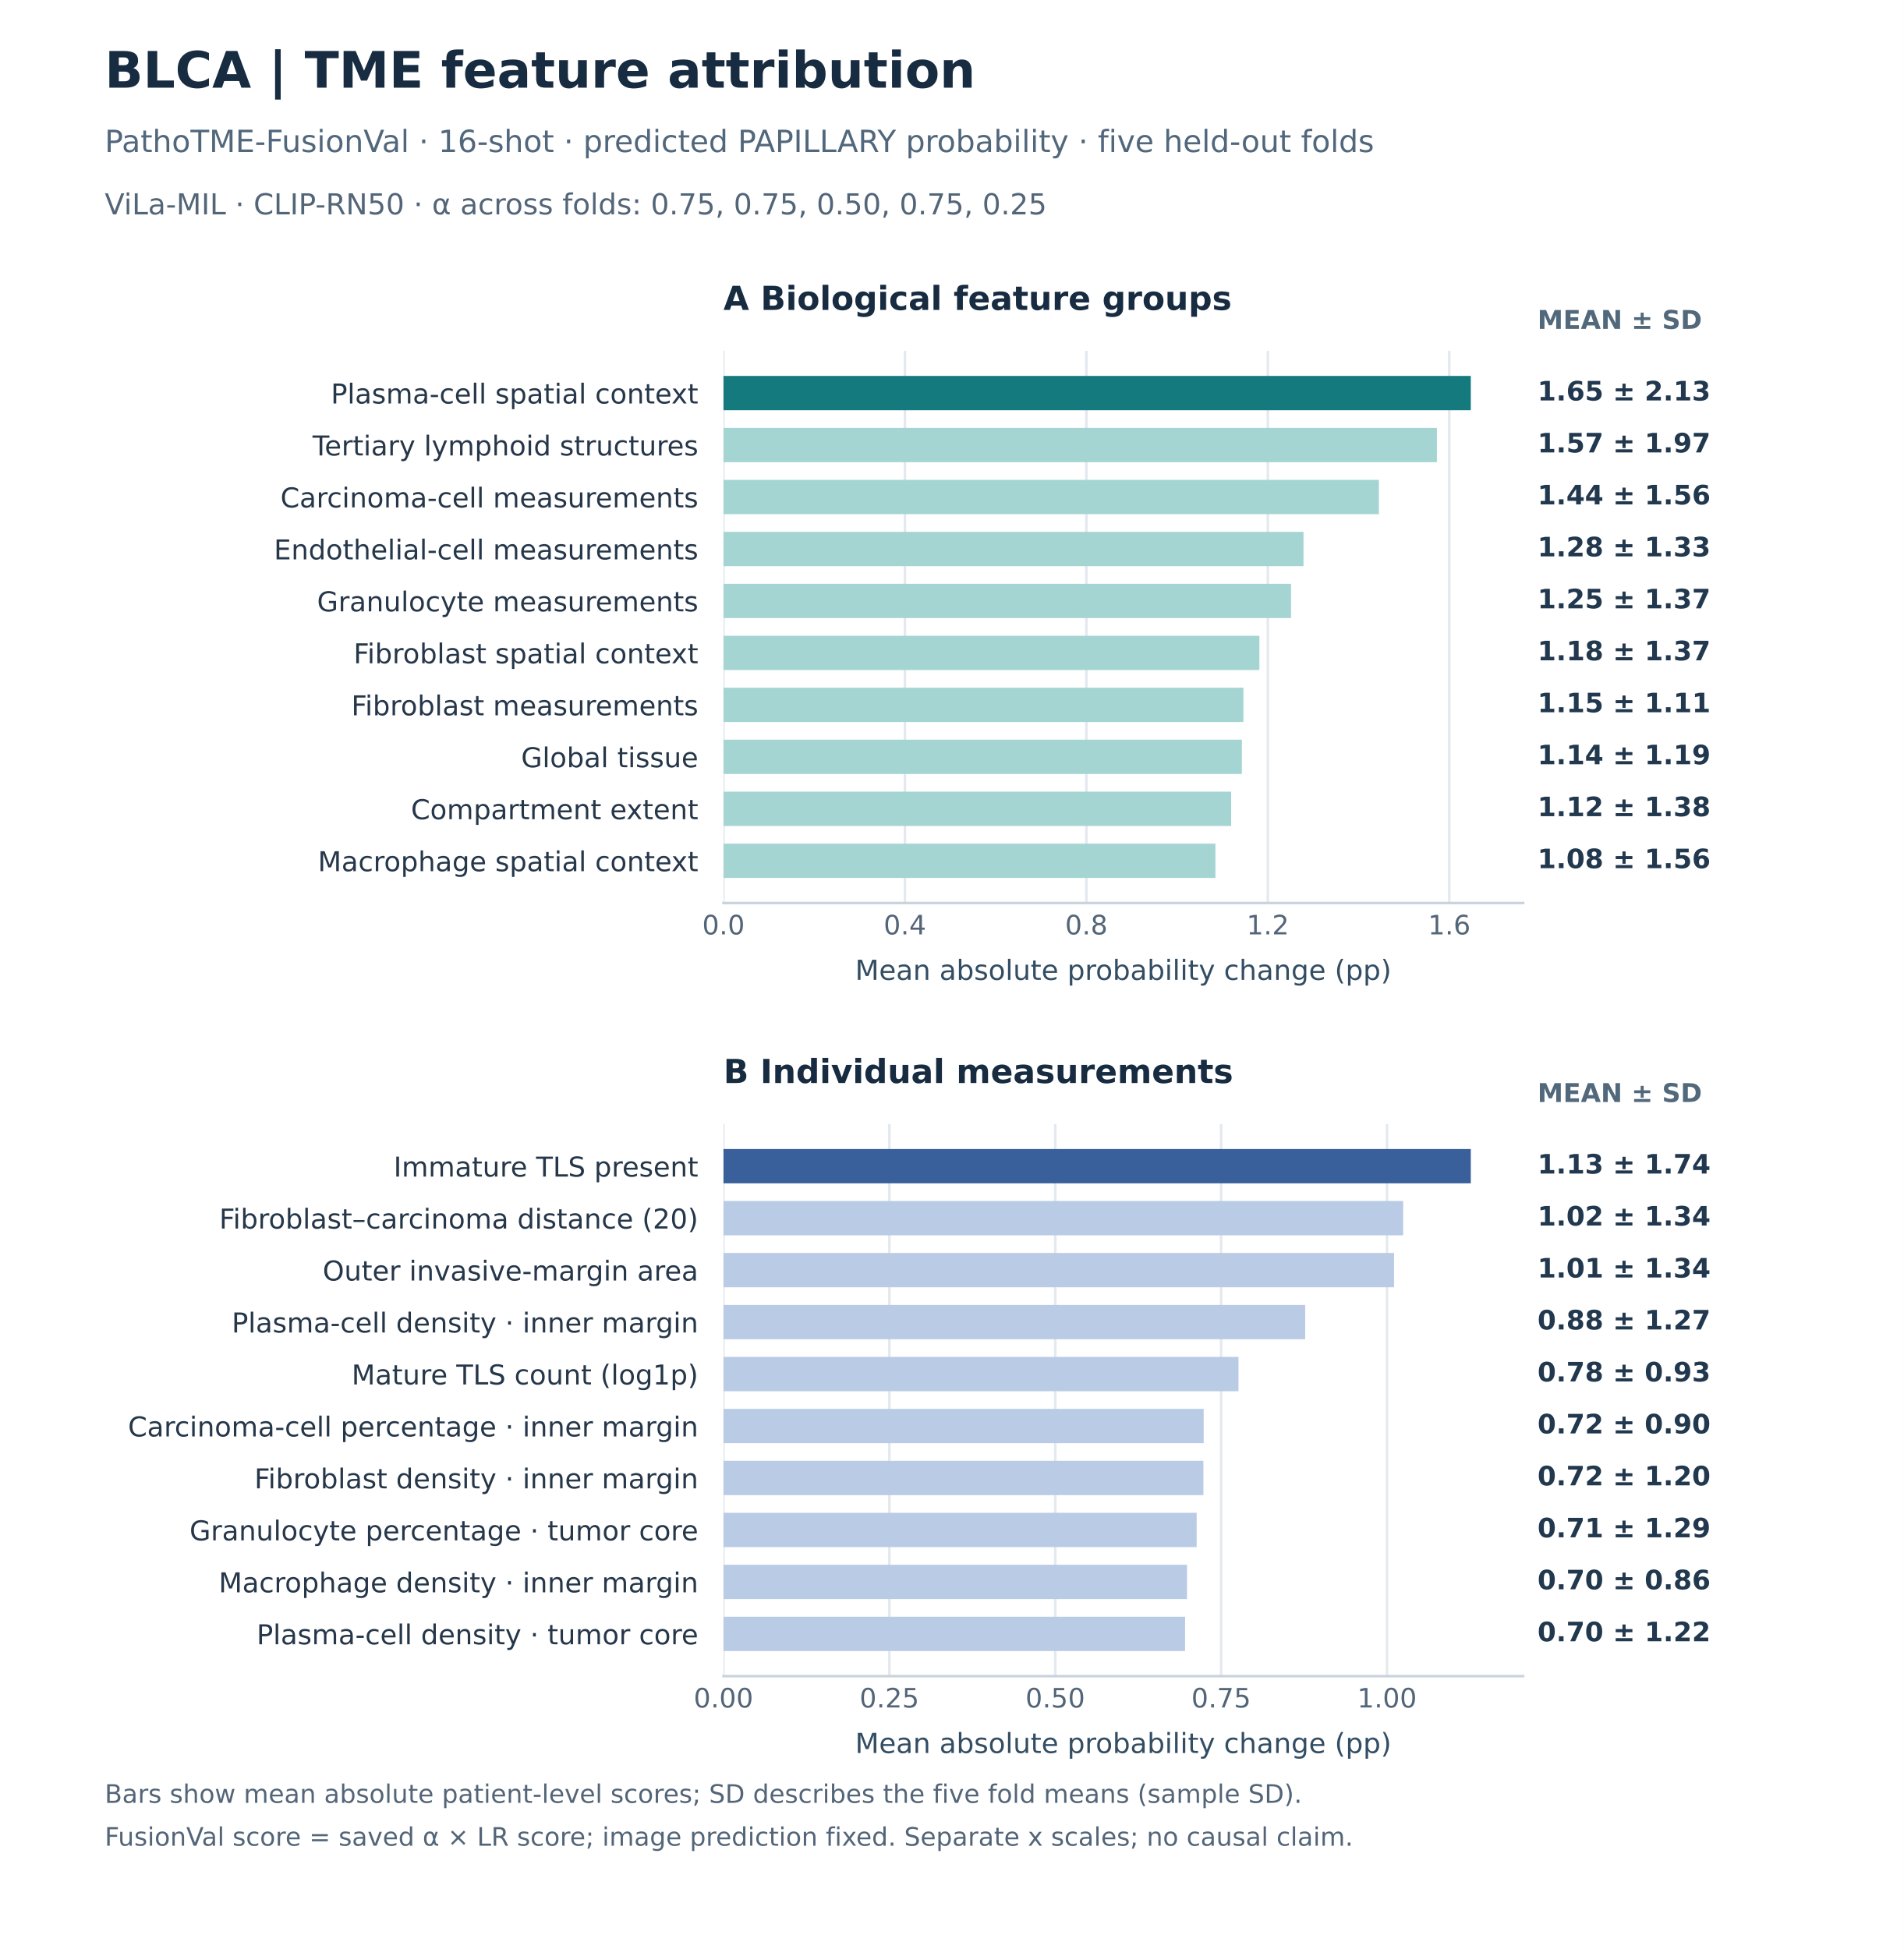
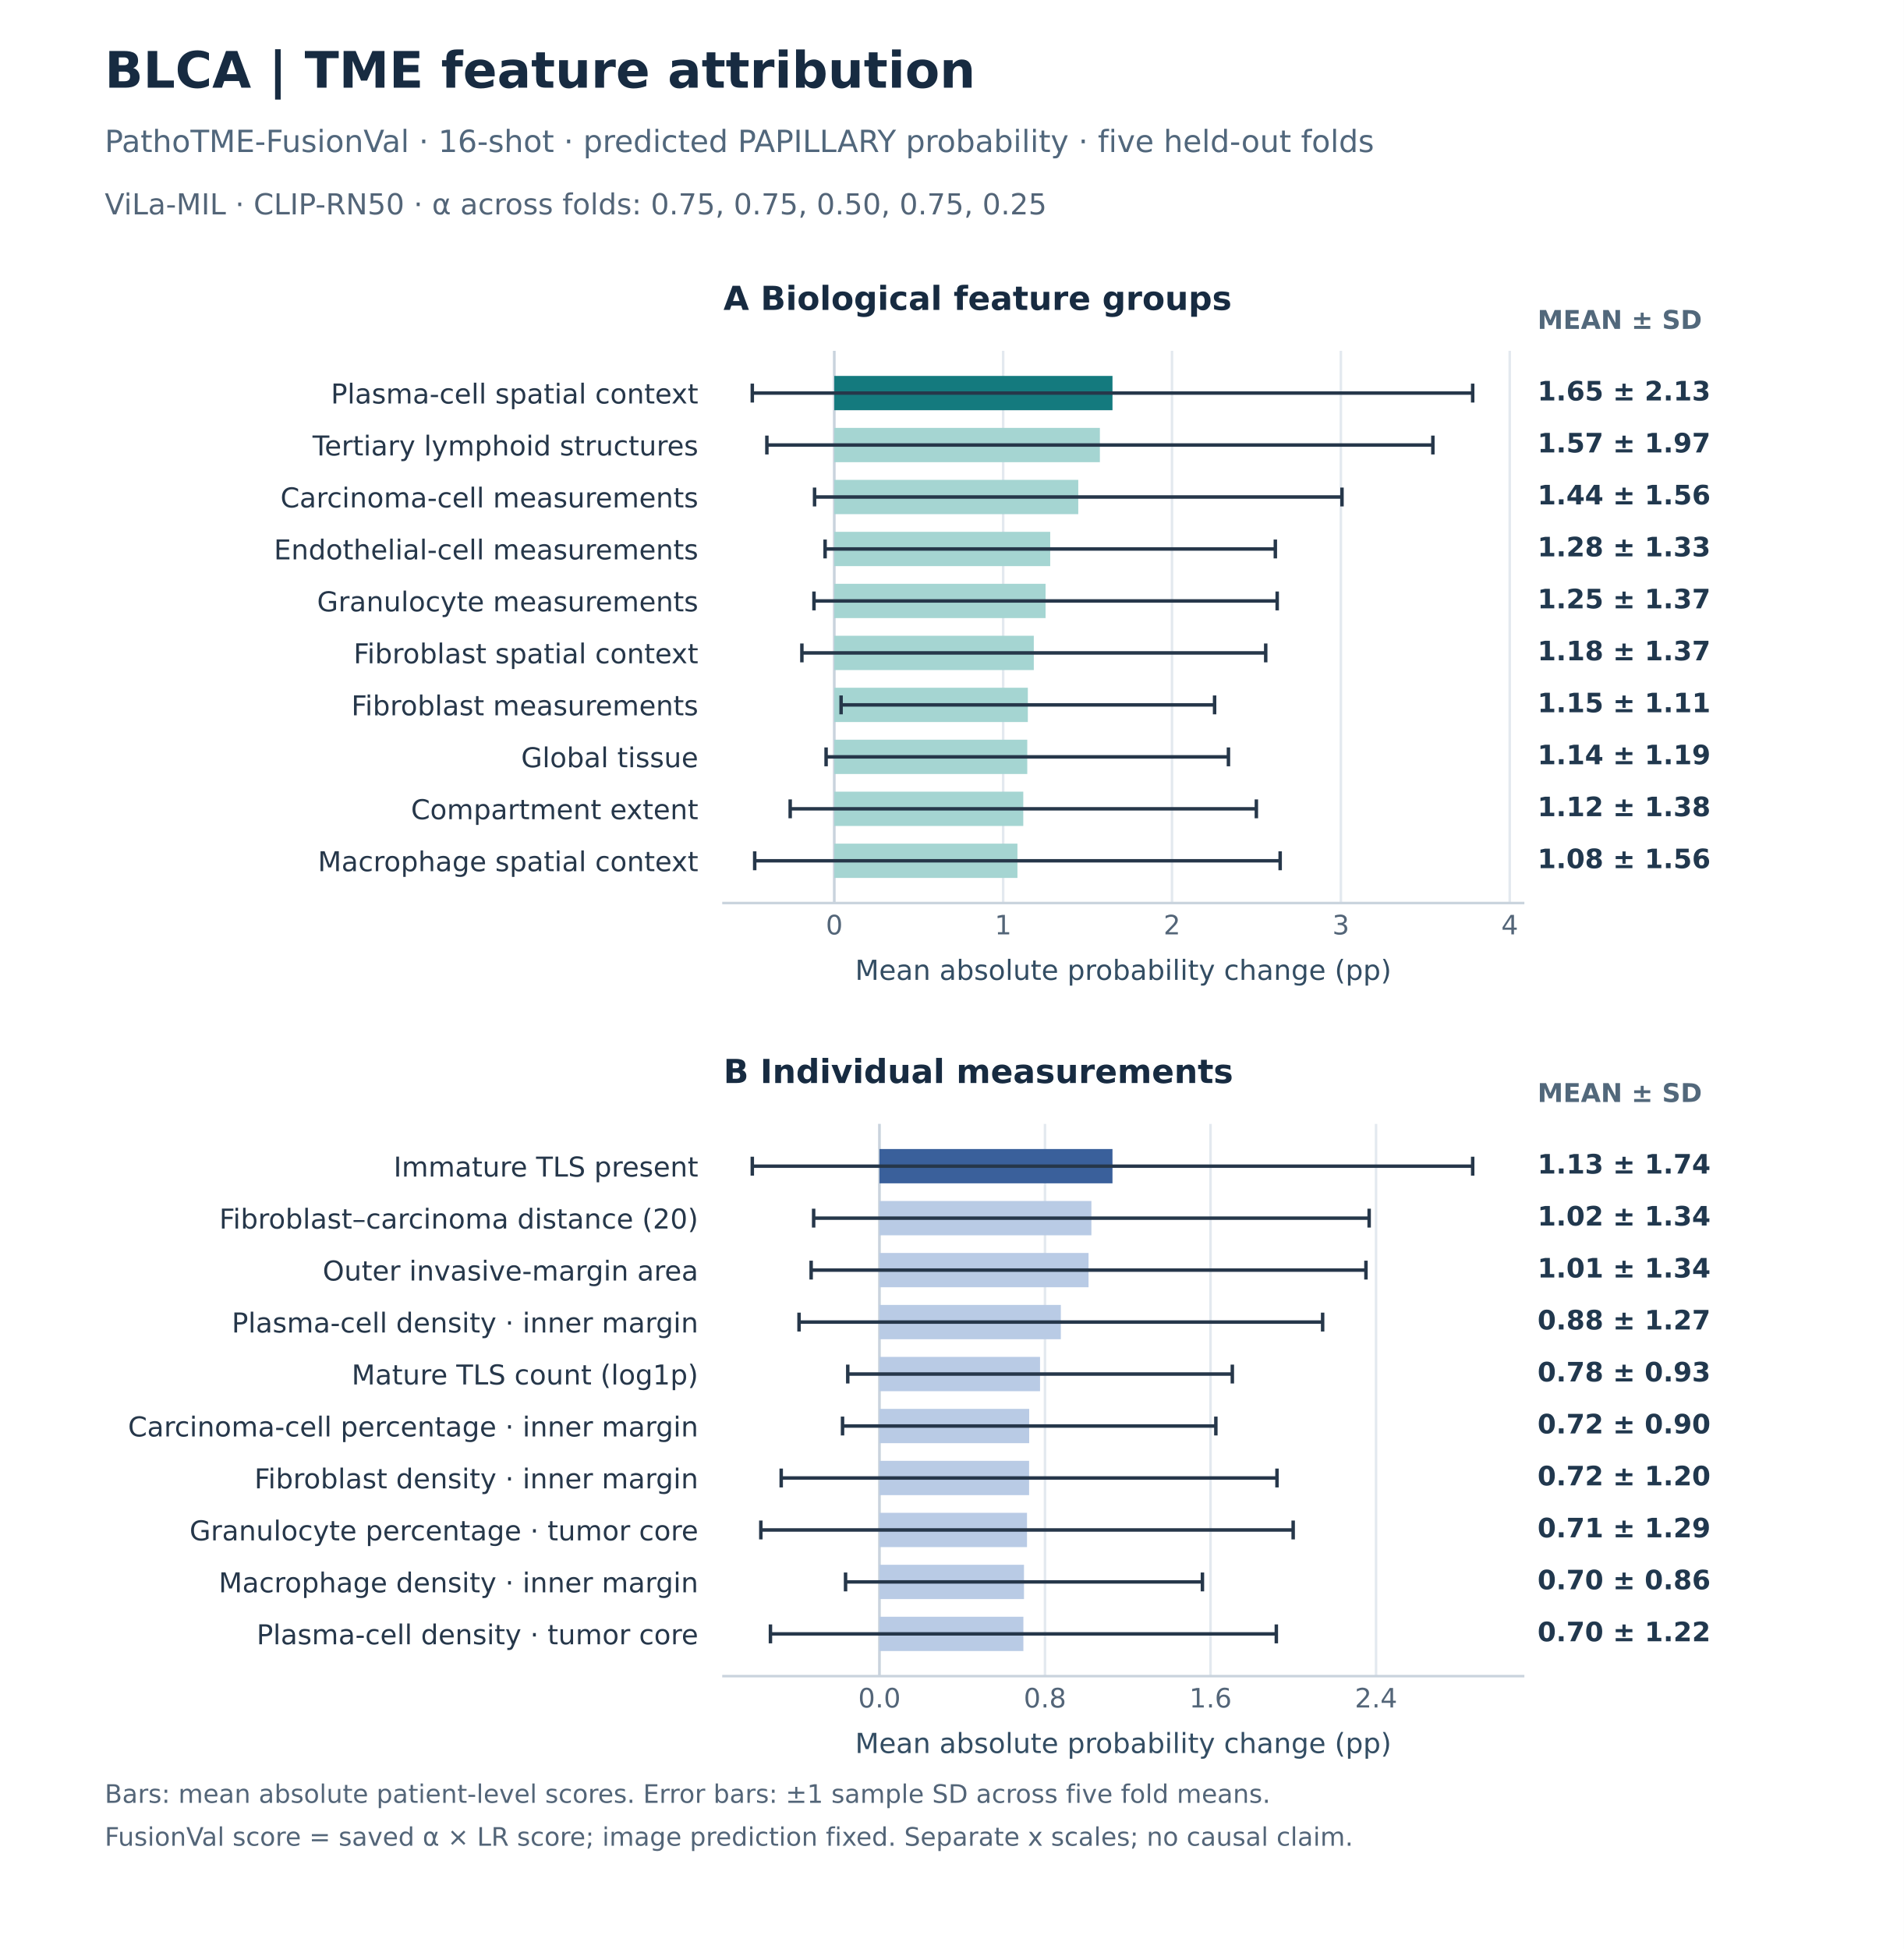
- <svg xmlns="http://www.w3.org/2000/svg" width="604.8pt" height="619.2pt" viewBox="0 0 604.8 619.2" version="1.1">
+ <svg xmlns="http://www.w3.org/2000/svg" xmlns:xlink="http://www.w3.org/1999/xlink" width="604.8pt" height="619.2pt" viewBox="0 0 604.8 619.2" version="1.1">
  <defs>
    <style type="text/css">*{stroke-linejoin: round; stroke-linecap: butt}</style>
  </defs>
  <g id="figure_1">
    <g id="patch_1">
      <path d="M 0 619.2 L 604.8 619.2 L 604.8 0 L 0 0 z " style="fill: #ffffff" />
    </g>
    <g id="axes_1">
      <g id="patch_2">
        <path d="M 229.824 286.896 L 483.84 286.896 L 483.84 111.456 L 229.824 111.456 z " style="fill: #ffffff" />
      </g>
      <g id="matplotlib.axis_1">
        <g id="xtick_1">
          <g id="line2d_1">
-             <path d="M 229.824 286.896 L 229.824 111.456 " clip-path="url(#p7654d0b5c5)" style="fill: none; stroke: #e3e9ef; stroke-width: 0.8; stroke-linecap: square" />
+             <path d="M 265.027 286.896 L 265.027 111.456 " clip-path="url(#p1593cd5d7e)" style="fill: none; stroke: #e3e9ef; stroke-width: 0.8; stroke-linecap: square" />
          </g>
          <g id="line2d_2" />
          <g id="text_1">
-             <text style="font-size: 8.5px; font-family: 'DejaVu Sans'; text-anchor: middle; fill: #536578" x="229.824" y="296.855" transform="rotate(-0 229.824 296.8547)">0.0</text>
+             <text style="font-size: 8.5px; font-family: 'DejaVu Sans'; text-anchor: middle; fill: #536578" x="265.027" y="296.855" transform="rotate(-0 265.0267 296.8547)">0</text>
          </g>
        </g>
        <g id="xtick_2">
          <g id="line2d_3">
-             <path d="M 287.463 286.896 L 287.463 111.456 " clip-path="url(#p7654d0b5c5)" style="fill: none; stroke: #e3e9ef; stroke-width: 0.8; stroke-linecap: square" />
+             <path d="M 318.668 286.896 L 318.668 111.456 " clip-path="url(#p1593cd5d7e)" style="fill: none; stroke: #e3e9ef; stroke-width: 0.8; stroke-linecap: square" />
          </g>
          <g id="line2d_4" />
          <g id="text_2">
-             <text style="font-size: 8.5px; font-family: 'DejaVu Sans'; text-anchor: middle; fill: #536578" x="287.463" y="296.855" transform="rotate(-0 287.4628 296.8547)">0.4</text>
+             <text style="font-size: 8.5px; font-family: 'DejaVu Sans'; text-anchor: middle; fill: #536578" x="318.668" y="296.855" transform="rotate(-0 318.6675 296.8547)">1</text>
          </g>
        </g>
        <g id="xtick_3">
          <g id="line2d_5">
-             <path d="M 345.102 286.896 L 345.102 111.456 " clip-path="url(#p7654d0b5c5)" style="fill: none; stroke: #e3e9ef; stroke-width: 0.8; stroke-linecap: square" />
+             <path d="M 372.308 286.896 L 372.308 111.456 " clip-path="url(#p1593cd5d7e)" style="fill: none; stroke: #e3e9ef; stroke-width: 0.8; stroke-linecap: square" />
          </g>
          <g id="line2d_6" />
          <g id="text_3">
-             <text style="font-size: 8.5px; font-family: 'DejaVu Sans'; text-anchor: middle; fill: #536578" x="345.102" y="296.855" transform="rotate(-0 345.1016 296.8547)">0.8</text>
+             <text style="font-size: 8.5px; font-family: 'DejaVu Sans'; text-anchor: middle; fill: #536578" x="372.308" y="296.855" transform="rotate(-0 372.3083 296.8547)">2</text>
          </g>
        </g>
        <g id="xtick_4">
          <g id="line2d_7">
-             <path d="M 402.74 286.896 L 402.74 111.456 " clip-path="url(#p7654d0b5c5)" style="fill: none; stroke: #e3e9ef; stroke-width: 0.8; stroke-linecap: square" />
+             <path d="M 425.949 286.896 L 425.949 111.456 " clip-path="url(#p1593cd5d7e)" style="fill: none; stroke: #e3e9ef; stroke-width: 0.8; stroke-linecap: square" />
          </g>
          <g id="line2d_8" />
          <g id="text_4">
-             <text style="font-size: 8.5px; font-family: 'DejaVu Sans'; text-anchor: middle; fill: #536578" x="402.74" y="296.855" transform="rotate(-0 402.7403 296.8547)">1.2</text>
+             <text style="font-size: 8.5px; font-family: 'DejaVu Sans'; text-anchor: middle; fill: #536578" x="425.949" y="296.855" transform="rotate(-0 425.9491 296.8547)">3</text>
          </g>
        </g>
        <g id="xtick_5">
          <g id="line2d_9">
-             <path d="M 460.379 286.896 L 460.379 111.456 " clip-path="url(#p7654d0b5c5)" style="fill: none; stroke: #e3e9ef; stroke-width: 0.8; stroke-linecap: square" />
+             <path d="M 479.59 286.896 L 479.59 111.456 " clip-path="url(#p1593cd5d7e)" style="fill: none; stroke: #e3e9ef; stroke-width: 0.8; stroke-linecap: square" />
          </g>
          <g id="line2d_10" />
          <g id="text_5">
-             <text style="font-size: 8.5px; font-family: 'DejaVu Sans'; text-anchor: middle; fill: #536578" x="460.379" y="296.855" transform="rotate(-0 460.3791 296.8547)">1.6</text>
+             <text style="font-size: 8.5px; font-family: 'DejaVu Sans'; text-anchor: middle; fill: #536578" x="479.59" y="296.855" transform="rotate(-0 479.5899 296.8547)">4</text>
          </g>
        </g>
        <g id="text_6">
          <text style="font-size: 8.8px; font-family: 'DejaVu Sans'; text-anchor: middle; fill: #334d63" x="356.832" y="311.309" transform="rotate(-0 356.832 311.309)">Mean absolute probability change (pp)</text>
        </g>
      </g>
      <g id="matplotlib.axis_2">
        <g id="ytick_1">
          <g id="line2d_11" />
          <g id="text_7">
            <text style="font-size: 8.7px; font-family: 'DejaVu Sans'; text-anchor: end; fill: #26374a" x="221.824" y="128.184" transform="rotate(-0 221.824 128.1843)">Plasma-cell spatial context</text>
          </g>
        </g>
        <g id="ytick_2">
          <g id="line2d_12" />
          <g id="text_8">
            <text style="font-size: 8.7px; font-family: 'DejaVu Sans'; text-anchor: end; fill: #26374a" x="221.824" y="144.695" transform="rotate(-0 221.824 144.6948)">Tertiary lymphoid structures</text>
          </g>
        </g>
        <g id="ytick_3">
          <g id="line2d_13" />
          <g id="text_9">
            <text style="font-size: 8.7px; font-family: 'DejaVu Sans'; text-anchor: end; fill: #26374a" x="221.824" y="161.205" transform="rotate(-0 221.824 161.2052)">Carcinoma-cell measurements</text>
          </g>
        </g>
        <g id="ytick_4">
          <g id="line2d_14" />
          <g id="text_10">
            <text style="font-size: 8.7px; font-family: 'DejaVu Sans'; text-anchor: end; fill: #26374a" x="221.824" y="177.716" transform="rotate(-0 221.824 177.7157)">Endothelial-cell measurements</text>
          </g>
        </g>
        <g id="ytick_5">
          <g id="line2d_15" />
          <g id="text_11">
            <text style="font-size: 8.7px; font-family: 'DejaVu Sans'; text-anchor: end; fill: #26374a" x="221.824" y="194.226" transform="rotate(-0 221.824 194.2261)">Granulocyte measurements</text>
          </g>
        </g>
        <g id="ytick_6">
          <g id="line2d_16" />
          <g id="text_12">
            <text style="font-size: 8.7px; font-family: 'DejaVu Sans'; text-anchor: end; fill: #26374a" x="221.824" y="210.737" transform="rotate(-0 221.824 210.7365)">Fibroblast spatial context</text>
          </g>
        </g>
        <g id="ytick_7">
          <g id="line2d_17" />
          <g id="text_13">
            <text style="font-size: 8.7px; font-family: 'DejaVu Sans'; text-anchor: end; fill: #26374a" x="221.824" y="227.247" transform="rotate(-0 221.824 227.247)">Fibroblast measurements</text>
          </g>
        </g>
        <g id="ytick_8">
          <g id="line2d_18" />
          <g id="text_14">
            <text style="font-size: 8.7px; font-family: 'DejaVu Sans'; text-anchor: end; fill: #26374a" x="221.824" y="243.757" transform="rotate(-0 221.824 243.7574)">Global tissue</text>
          </g>
        </g>
        <g id="ytick_9">
          <g id="line2d_19" />
          <g id="text_15">
            <text style="font-size: 8.7px; font-family: 'DejaVu Sans'; text-anchor: end; fill: #26374a" x="221.824" y="260.268" transform="rotate(-0 221.824 260.2679)">Compartment extent</text>
          </g>
        </g>
        <g id="ytick_10">
          <g id="line2d_20" />
          <g id="text_16">
            <text style="font-size: 8.7px; font-family: 'DejaVu Sans'; text-anchor: end; fill: #26374a" x="221.824" y="276.778" transform="rotate(-0 221.824 276.7783)">Macrophage spatial context</text>
          </g>
        </g>
      </g>
+       <g id="line2d_21">
+         <path d="M 265.027 286.896 L 265.027 111.456 " clip-path="url(#p1593cd5d7e)" style="fill: none; stroke: #c9d3dd; stroke-width: 0.8; stroke-linecap: square" />
+       </g>
      <g id="patch_3">
-         <path d="M 229.824 119.431 L 467.222 119.431 L 467.222 130.327 L 229.824 130.327 z " clip-path="url(#p7654d0b5c5)" style="fill: #147a7e" />
+         <path d="M 265.027 119.431 L 353.399 119.431 L 353.399 130.327 L 265.027 130.327 z " clip-path="url(#p1593cd5d7e)" style="fill: #147a7e" />
      </g>
      <g id="patch_4">
-         <path d="M 229.824 135.941 L 456.458 135.941 L 456.458 146.838 L 229.824 146.838 z " clip-path="url(#p7654d0b5c5)" style="fill: #a5d5d2" />
+         <path d="M 265.027 135.941 L 349.393 135.941 L 349.393 146.838 L 265.027 146.838 z " clip-path="url(#p1593cd5d7e)" style="fill: #a5d5d2" />
      </g>
      <g id="patch_5">
-         <path d="M 229.824 152.451 L 438.025 152.451 L 438.025 163.348 L 229.824 163.348 z " clip-path="url(#p7654d0b5c5)" style="fill: #a5d5d2" />
+         <path d="M 265.027 152.451 L 342.531 152.451 L 342.531 163.348 L 265.027 163.348 z " clip-path="url(#p1593cd5d7e)" style="fill: #a5d5d2" />
      </g>
      <g id="patch_6">
-         <path d="M 229.824 168.962 L 414.078 168.962 L 414.078 179.859 L 229.824 179.859 z " clip-path="url(#p7654d0b5c5)" style="fill: #a5d5d2" />
+         <path d="M 265.027 168.962 L 333.616 168.962 L 333.616 179.859 L 265.027 179.859 z " clip-path="url(#p1593cd5d7e)" style="fill: #a5d5d2" />
      </g>
      <g id="patch_7">
-         <path d="M 229.824 185.472 L 410.125 185.472 L 410.125 196.369 L 229.824 196.369 z " clip-path="url(#p7654d0b5c5)" style="fill: #a5d5d2" />
+         <path d="M 265.027 185.472 L 332.145 185.472 L 332.145 196.369 L 265.027 196.369 z " clip-path="url(#p1593cd5d7e)" style="fill: #a5d5d2" />
      </g>
      <g id="patch_8">
-         <path d="M 229.824 201.983 L 400.07 201.983 L 400.07 212.88 L 229.824 212.88 z " clip-path="url(#p7654d0b5c5)" style="fill: #a5d5d2" />
+         <path d="M 265.027 201.983 L 328.402 201.983 L 328.402 212.88 L 265.027 212.88 z " clip-path="url(#p1593cd5d7e)" style="fill: #a5d5d2" />
      </g>
      <g id="patch_9">
-         <path d="M 229.824 218.493 L 394.986 218.493 L 394.986 229.39 L 229.824 229.39 z " clip-path="url(#p7654d0b5c5)" style="fill: #a5d5d2" />
+         <path d="M 265.027 218.493 L 326.509 218.493 L 326.509 229.39 L 265.027 229.39 z " clip-path="url(#p1593cd5d7e)" style="fill: #a5d5d2" />
      </g>
      <g id="patch_10">
-         <path d="M 229.824 235.004 L 394.495 235.004 L 394.495 245.901 L 229.824 245.901 z " clip-path="url(#p7654d0b5c5)" style="fill: #a5d5d2" />
+         <path d="M 265.027 235.004 L 326.326 235.004 L 326.326 245.901 L 265.027 245.901 z " clip-path="url(#p1593cd5d7e)" style="fill: #a5d5d2" />
      </g>
      <g id="patch_11">
-         <path d="M 229.824 251.514 L 391.092 251.514 L 391.092 262.411 L 229.824 262.411 z " clip-path="url(#p7654d0b5c5)" style="fill: #a5d5d2" />
+         <path d="M 265.027 251.514 L 325.06 251.514 L 325.06 262.411 L 265.027 262.411 z " clip-path="url(#p1593cd5d7e)" style="fill: #a5d5d2" />
      </g>
      <g id="patch_12">
-         <path d="M 229.824 268.025 L 386.104 268.025 L 386.104 278.921 L 229.824 278.921 z " clip-path="url(#p7654d0b5c5)" style="fill: #a5d5d2" />
+         <path d="M 265.027 268.025 L 323.203 268.025 L 323.203 278.921 L 265.027 278.921 z " clip-path="url(#p1593cd5d7e)" style="fill: #a5d5d2" />
      </g>
      <g id="patch_13">
        <path d="M 229.824 286.896 L 483.84 286.896 " style="fill: none; stroke: #c9d3dd; stroke-width: 0.8; stroke-linejoin: miter; stroke-linecap: square" />
+       </g>
+       <g id="LineCollection_1">
+         <path d="M 238.978 124.879 L 467.821 124.879 " clip-path="url(#p1593cd5d7e)" style="fill: none; stroke: #26374a; stroke-width: 1.1" />
+         <path d="M 243.61 141.389 L 455.175 141.389 " clip-path="url(#p1593cd5d7e)" style="fill: none; stroke: #26374a; stroke-width: 1.1" />
+         <path d="M 258.759 157.9 L 426.302 157.9 " clip-path="url(#p1593cd5d7e)" style="fill: none; stroke: #26374a; stroke-width: 1.1" />
+         <path d="M 262.104 174.41 L 405.129 174.41 " clip-path="url(#p1593cd5d7e)" style="fill: none; stroke: #26374a; stroke-width: 1.1" />
+         <path d="M 258.57 190.921 L 405.719 190.921 " clip-path="url(#p1593cd5d7e)" style="fill: none; stroke: #26374a; stroke-width: 1.1" />
+         <path d="M 254.73 207.431 L 402.074 207.431 " clip-path="url(#p1593cd5d7e)" style="fill: none; stroke: #26374a; stroke-width: 1.1" />
+         <path d="M 267.185 223.942 L 385.833 223.942 " clip-path="url(#p1593cd5d7e)" style="fill: none; stroke: #26374a; stroke-width: 1.1" />
+         <path d="M 262.421 240.452 L 390.232 240.452 " clip-path="url(#p1593cd5d7e)" style="fill: none; stroke: #26374a; stroke-width: 1.1" />
+         <path d="M 251.016 256.963 L 399.103 256.963 " clip-path="url(#p1593cd5d7e)" style="fill: none; stroke: #26374a; stroke-width: 1.1" />
+         <path d="M 239.743 273.473 L 406.662 273.473 " clip-path="url(#p1593cd5d7e)" style="fill: none; stroke: #26374a; stroke-width: 1.1" />
+       </g>
+       <g id="line2d_22">
+         <defs>
+           <path id="m0e3ade671f" d="M 0 3 L 0 -3 " style="stroke: #26374a; stroke-width: 1.1" />
+         </defs>
+         <g clip-path="url(#p1593cd5d7e)">
+           <use xlink:href="#m0e3ade671f" x="238.978" y="124.879" style="fill: #1f77b4; stroke: #26374a; stroke-width: 1.1" />
+           <use xlink:href="#m0e3ade671f" x="243.61" y="141.389" style="fill: #1f77b4; stroke: #26374a; stroke-width: 1.1" />
+           <use xlink:href="#m0e3ade671f" x="258.759" y="157.9" style="fill: #1f77b4; stroke: #26374a; stroke-width: 1.1" />
+           <use xlink:href="#m0e3ade671f" x="262.104" y="174.41" style="fill: #1f77b4; stroke: #26374a; stroke-width: 1.1" />
+           <use xlink:href="#m0e3ade671f" x="258.57" y="190.921" style="fill: #1f77b4; stroke: #26374a; stroke-width: 1.1" />
+           <use xlink:href="#m0e3ade671f" x="254.73" y="207.431" style="fill: #1f77b4; stroke: #26374a; stroke-width: 1.1" />
+           <use xlink:href="#m0e3ade671f" x="267.185" y="223.942" style="fill: #1f77b4; stroke: #26374a; stroke-width: 1.1" />
+           <use xlink:href="#m0e3ade671f" x="262.421" y="240.452" style="fill: #1f77b4; stroke: #26374a; stroke-width: 1.1" />
+           <use xlink:href="#m0e3ade671f" x="251.016" y="256.963" style="fill: #1f77b4; stroke: #26374a; stroke-width: 1.1" />
+           <use xlink:href="#m0e3ade671f" x="239.743" y="273.473" style="fill: #1f77b4; stroke: #26374a; stroke-width: 1.1" />
+         </g>
+       </g>
+       <g id="line2d_23">
+         <g clip-path="url(#p1593cd5d7e)">
+           <use xlink:href="#m0e3ade671f" x="467.821" y="124.879" style="fill: #1f77b4; stroke: #26374a; stroke-width: 1.1" />
+           <use xlink:href="#m0e3ade671f" x="455.175" y="141.389" style="fill: #1f77b4; stroke: #26374a; stroke-width: 1.1" />
+           <use xlink:href="#m0e3ade671f" x="426.302" y="157.9" style="fill: #1f77b4; stroke: #26374a; stroke-width: 1.1" />
+           <use xlink:href="#m0e3ade671f" x="405.129" y="174.41" style="fill: #1f77b4; stroke: #26374a; stroke-width: 1.1" />
+           <use xlink:href="#m0e3ade671f" x="405.719" y="190.921" style="fill: #1f77b4; stroke: #26374a; stroke-width: 1.1" />
+           <use xlink:href="#m0e3ade671f" x="402.074" y="207.431" style="fill: #1f77b4; stroke: #26374a; stroke-width: 1.1" />
+           <use xlink:href="#m0e3ade671f" x="385.833" y="223.942" style="fill: #1f77b4; stroke: #26374a; stroke-width: 1.1" />
+           <use xlink:href="#m0e3ade671f" x="390.232" y="240.452" style="fill: #1f77b4; stroke: #26374a; stroke-width: 1.1" />
+           <use xlink:href="#m0e3ade671f" x="399.103" y="256.963" style="fill: #1f77b4; stroke: #26374a; stroke-width: 1.1" />
+           <use xlink:href="#m0e3ade671f" x="406.662" y="273.473" style="fill: #1f77b4; stroke: #26374a; stroke-width: 1.1" />
+         </g>
      </g>
      <g id="text_17">
        <text style="font-weight: 700; font-size: 8.2px; font-family: 'DejaVu Sans'; text-anchor: start; fill: #52687b" x="488.412" y="104.487" transform="rotate(-0 488.4123 104.4875)">MEAN ± SD</text>
      </g>
      <g id="text_18">
        <text style="font-weight: 700; font-size: 10.5px; font-family: 'DejaVu Sans'; text-anchor: start; fill: #172b41" x="229.824" y="98.456" transform="rotate(-0 229.824 98.456)">A  Biological feature groups</text>
      </g>
      <g id="text_19">
        <text style="font-weight: 600; font-size: 8.5px; font-family: 'DejaVu Sans'; text-anchor: start; fill: #21384e" x="488.412" y="127.224" transform="rotate(-0 488.4123 127.2245)">1.65 ± 2.13</text>
      </g>
      <g id="text_20">
        <text style="font-weight: 600; font-size: 8.5px; font-family: 'DejaVu Sans'; text-anchor: start; fill: #21384e" x="488.412" y="143.735" transform="rotate(-0 488.4123 143.7349)">1.57 ± 1.97</text>
      </g>
      <g id="text_21">
        <text style="font-weight: 600; font-size: 8.5px; font-family: 'DejaVu Sans'; text-anchor: start; fill: #21384e" x="488.412" y="160.245" transform="rotate(-0 488.4123 160.2454)">1.44 ± 1.56</text>
      </g>
      <g id="text_22">
        <text style="font-weight: 600; font-size: 8.5px; font-family: 'DejaVu Sans'; text-anchor: start; fill: #21384e" x="488.412" y="176.756" transform="rotate(-0 488.4123 176.7558)">1.28 ± 1.33</text>
      </g>
      <g id="text_23">
        <text style="font-weight: 600; font-size: 8.5px; font-family: 'DejaVu Sans'; text-anchor: start; fill: #21384e" x="488.412" y="193.266" transform="rotate(-0 488.4123 193.2662)">1.25 ± 1.37</text>
      </g>
      <g id="text_24">
        <text style="font-weight: 600; font-size: 8.5px; font-family: 'DejaVu Sans'; text-anchor: start; fill: #21384e" x="488.412" y="209.777" transform="rotate(-0 488.4123 209.7767)">1.18 ± 1.37</text>
      </g>
      <g id="text_25">
        <text style="font-weight: 600; font-size: 8.5px; font-family: 'DejaVu Sans'; text-anchor: start; fill: #21384e" x="488.412" y="226.287" transform="rotate(-0 488.4123 226.2871)">1.15 ± 1.11</text>
      </g>
      <g id="text_26">
        <text style="font-weight: 600; font-size: 8.5px; font-family: 'DejaVu Sans'; text-anchor: start; fill: #21384e" x="488.412" y="242.798" transform="rotate(-0 488.4123 242.7976)">1.14 ± 1.19</text>
      </g>
      <g id="text_27">
        <text style="font-weight: 600; font-size: 8.5px; font-family: 'DejaVu Sans'; text-anchor: start; fill: #21384e" x="488.412" y="259.308" transform="rotate(-0 488.4123 259.308)">1.12 ± 1.38</text>
      </g>
      <g id="text_28">
        <text style="font-weight: 600; font-size: 8.5px; font-family: 'DejaVu Sans'; text-anchor: start; fill: #21384e" x="488.412" y="275.818" transform="rotate(-0 488.4123 275.8185)">1.08 ± 1.56</text>
      </g>
    </g>
    <g id="axes_2">
      <g id="patch_14">
        <path d="M 229.824 532.512 L 483.84 532.512 L 483.84 357.072 L 229.824 357.072 z " style="fill: #ffffff" />
      </g>
      <g id="matplotlib.axis_3">
        <g id="xtick_6">
-           <g id="line2d_21">
-             <path d="M 229.824 532.512 L 229.824 357.072 " clip-path="url(#p882c70ff9e)" style="fill: none; stroke: #e3e9ef; stroke-width: 0.8; stroke-linecap: square" />
-           </g>
-           <g id="line2d_22" />
+           <g id="line2d_24">
+             <path d="M 279.368 532.512 L 279.368 357.072 " clip-path="url(#pb18b14c89c)" style="fill: none; stroke: #e3e9ef; stroke-width: 0.8; stroke-linecap: square" />
+           </g>
+           <g id="line2d_25" />
          <g id="text_29">
-             <text style="font-size: 8.5px; font-family: 'DejaVu Sans'; text-anchor: middle; fill: #536578" x="229.824" y="542.471" transform="rotate(-0 229.824 542.4707)">0.00</text>
+             <text style="font-size: 8.5px; font-family: 'DejaVu Sans'; text-anchor: middle; fill: #536578" x="279.368" y="542.471" transform="rotate(-0 279.3679 542.4707)">0.0</text>
          </g>
        </g>
        <g id="xtick_7">
-           <g id="line2d_23">
-             <path d="M 282.519 532.512 L 282.519 357.072 " clip-path="url(#p882c70ff9e)" style="fill: none; stroke: #e3e9ef; stroke-width: 0.8; stroke-linecap: square" />
-           </g>
-           <g id="line2d_24" />
+           <g id="line2d_26">
+             <path d="M 331.952 532.512 L 331.952 357.072 " clip-path="url(#pb18b14c89c)" style="fill: none; stroke: #e3e9ef; stroke-width: 0.8; stroke-linecap: square" />
+           </g>
+           <g id="line2d_27" />
          <g id="text_30">
-             <text style="font-size: 8.5px; font-family: 'DejaVu Sans'; text-anchor: middle; fill: #536578" x="282.519" y="542.471" transform="rotate(-0 282.519 542.4707)">0.25</text>
+             <text style="font-size: 8.5px; font-family: 'DejaVu Sans'; text-anchor: middle; fill: #536578" x="331.952" y="542.471" transform="rotate(-0 331.9524 542.4707)">0.8</text>
          </g>
        </g>
        <g id="xtick_8">
-           <g id="line2d_25">
-             <path d="M 335.214 532.512 L 335.214 357.072 " clip-path="url(#p882c70ff9e)" style="fill: none; stroke: #e3e9ef; stroke-width: 0.8; stroke-linecap: square" />
-           </g>
-           <g id="line2d_26" />
+           <g id="line2d_28">
+             <path d="M 384.537 532.512 L 384.537 357.072 " clip-path="url(#pb18b14c89c)" style="fill: none; stroke: #e3e9ef; stroke-width: 0.8; stroke-linecap: square" />
+           </g>
+           <g id="line2d_29" />
          <g id="text_31">
-             <text style="font-size: 8.5px; font-family: 'DejaVu Sans'; text-anchor: middle; fill: #536578" x="335.214" y="542.471" transform="rotate(-0 335.2139 542.4707)">0.50</text>
+             <text style="font-size: 8.5px; font-family: 'DejaVu Sans'; text-anchor: middle; fill: #536578" x="384.537" y="542.471" transform="rotate(-0 384.5369 542.4707)">1.6</text>
          </g>
        </g>
        <g id="xtick_9">
-           <g id="line2d_27">
-             <path d="M 387.909 532.512 L 387.909 357.072 " clip-path="url(#p882c70ff9e)" style="fill: none; stroke: #e3e9ef; stroke-width: 0.8; stroke-linecap: square" />
-           </g>
-           <g id="line2d_28" />
+           <g id="line2d_30">
+             <path d="M 437.121 532.512 L 437.121 357.072 " clip-path="url(#pb18b14c89c)" style="fill: none; stroke: #e3e9ef; stroke-width: 0.8; stroke-linecap: square" />
+           </g>
+           <g id="line2d_31" />
          <g id="text_32">
-             <text style="font-size: 8.5px; font-family: 'DejaVu Sans'; text-anchor: middle; fill: #536578" x="387.909" y="542.471" transform="rotate(-0 387.9089 542.4707)">0.75</text>
-           </g>
-         </g>
-         <g id="xtick_10">
-           <g id="line2d_29">
-             <path d="M 440.604 532.512 L 440.604 357.072 " clip-path="url(#p882c70ff9e)" style="fill: none; stroke: #e3e9ef; stroke-width: 0.8; stroke-linecap: square" />
-           </g>
-           <g id="line2d_30" />
-           <g id="text_33">
-             <text style="font-size: 8.5px; font-family: 'DejaVu Sans'; text-anchor: middle; fill: #536578" x="440.604" y="542.471" transform="rotate(-0 440.6038 542.4707)">1.00</text>
-           </g>
-         </g>
-         <g id="text_34">
+             <text style="font-size: 8.5px; font-family: 'DejaVu Sans'; text-anchor: middle; fill: #536578" x="437.121" y="542.471" transform="rotate(-0 437.1215 542.4707)">2.4</text>
+           </g>
+         </g>
+         <g id="text_33">
          <text style="font-size: 8.8px; font-family: 'DejaVu Sans'; text-anchor: middle; fill: #334d63" x="356.832" y="556.925" transform="rotate(-0 356.832 556.925)">Mean absolute probability change (pp)</text>
        </g>
      </g>
      <g id="matplotlib.axis_4">
        <g id="ytick_11">
-           <g id="line2d_31" />
+           <g id="line2d_32" />
+           <g id="text_34">
+             <text style="font-size: 8.7px; font-family: 'DejaVu Sans'; text-anchor: end; fill: #26374a" x="221.824" y="373.8" transform="rotate(-0 221.824 373.8003)">Immature TLS present</text>
+           </g>
+         </g>
+         <g id="ytick_12">
+           <g id="line2d_33" />
          <g id="text_35">
-             <text style="font-size: 8.7px; font-family: 'DejaVu Sans'; text-anchor: end; fill: #26374a" x="221.824" y="373.8" transform="rotate(-0 221.824 373.8003)">Immature TLS present</text>
-           </g>
-         </g>
-         <g id="ytick_12">
-           <g id="line2d_32" />
+             <text style="font-size: 8.7px; font-family: 'DejaVu Sans'; text-anchor: end; fill: #26374a" x="221.824" y="390.311" transform="rotate(-0 221.824 390.3108)">Fibroblast–carcinoma distance (20)</text>
+           </g>
+         </g>
+         <g id="ytick_13">
+           <g id="line2d_34" />
          <g id="text_36">
-             <text style="font-size: 8.7px; font-family: 'DejaVu Sans'; text-anchor: end; fill: #26374a" x="221.824" y="390.311" transform="rotate(-0 221.824 390.3108)">Fibroblast–carcinoma distance (20)</text>
-           </g>
-         </g>
-         <g id="ytick_13">
-           <g id="line2d_33" />
+             <text style="font-size: 8.7px; font-family: 'DejaVu Sans'; text-anchor: end; fill: #26374a" x="221.824" y="406.821" transform="rotate(-0 221.824 406.8212)">Outer invasive-margin area</text>
+           </g>
+         </g>
+         <g id="ytick_14">
+           <g id="line2d_35" />
          <g id="text_37">
-             <text style="font-size: 8.7px; font-family: 'DejaVu Sans'; text-anchor: end; fill: #26374a" x="221.824" y="406.821" transform="rotate(-0 221.824 406.8212)">Outer invasive-margin area</text>
-           </g>
-         </g>
-         <g id="ytick_14">
-           <g id="line2d_34" />
+             <text style="font-size: 8.7px; font-family: 'DejaVu Sans'; text-anchor: end; fill: #26374a" x="221.824" y="423.332" transform="rotate(-0 221.824 423.3317)">Plasma-cell density · inner margin</text>
+           </g>
+         </g>
+         <g id="ytick_15">
+           <g id="line2d_36" />
          <g id="text_38">
-             <text style="font-size: 8.7px; font-family: 'DejaVu Sans'; text-anchor: end; fill: #26374a" x="221.824" y="423.332" transform="rotate(-0 221.824 423.3317)">Plasma-cell density · inner margin</text>
-           </g>
-         </g>
-         <g id="ytick_15">
-           <g id="line2d_35" />
+             <text style="font-size: 8.7px; font-family: 'DejaVu Sans'; text-anchor: end; fill: #26374a" x="221.824" y="439.842" transform="rotate(-0 221.824 439.8421)">Mature TLS count (log1p)</text>
+           </g>
+         </g>
+         <g id="ytick_16">
+           <g id="line2d_37" />
          <g id="text_39">
-             <text style="font-size: 8.7px; font-family: 'DejaVu Sans'; text-anchor: end; fill: #26374a" x="221.824" y="439.842" transform="rotate(-0 221.824 439.8421)">Mature TLS count (log1p)</text>
-           </g>
-         </g>
-         <g id="ytick_16">
-           <g id="line2d_36" />
+             <text style="font-size: 8.7px; font-family: 'DejaVu Sans'; text-anchor: end; fill: #26374a" x="221.824" y="456.353" transform="rotate(-0 221.824 456.3525)">Carcinoma-cell percentage · inner margin</text>
+           </g>
+         </g>
+         <g id="ytick_17">
+           <g id="line2d_38" />
          <g id="text_40">
-             <text style="font-size: 8.7px; font-family: 'DejaVu Sans'; text-anchor: end; fill: #26374a" x="221.824" y="456.353" transform="rotate(-0 221.824 456.3525)">Carcinoma-cell percentage · inner margin</text>
-           </g>
-         </g>
-         <g id="ytick_17">
-           <g id="line2d_37" />
+             <text style="font-size: 8.7px; font-family: 'DejaVu Sans'; text-anchor: end; fill: #26374a" x="221.824" y="472.863" transform="rotate(-0 221.824 472.863)">Fibroblast density · inner margin</text>
+           </g>
+         </g>
+         <g id="ytick_18">
+           <g id="line2d_39" />
          <g id="text_41">
-             <text style="font-size: 8.7px; font-family: 'DejaVu Sans'; text-anchor: end; fill: #26374a" x="221.824" y="472.863" transform="rotate(-0 221.824 472.863)">Fibroblast density · inner margin</text>
-           </g>
-         </g>
-         <g id="ytick_18">
-           <g id="line2d_38" />
+             <text style="font-size: 8.7px; font-family: 'DejaVu Sans'; text-anchor: end; fill: #26374a" x="221.824" y="489.373" transform="rotate(-0 221.824 489.3734)">Granulocyte percentage · tumor core</text>
+           </g>
+         </g>
+         <g id="ytick_19">
+           <g id="line2d_40" />
          <g id="text_42">
-             <text style="font-size: 8.7px; font-family: 'DejaVu Sans'; text-anchor: end; fill: #26374a" x="221.824" y="489.373" transform="rotate(-0 221.824 489.3734)">Granulocyte percentage · tumor core</text>
-           </g>
-         </g>
-         <g id="ytick_19">
-           <g id="line2d_39" />
+             <text style="font-size: 8.7px; font-family: 'DejaVu Sans'; text-anchor: end; fill: #26374a" x="221.824" y="505.884" transform="rotate(-0 221.824 505.8839)">Macrophage density · inner margin</text>
+           </g>
+         </g>
+         <g id="ytick_20">
+           <g id="line2d_41" />
          <g id="text_43">
-             <text style="font-size: 8.7px; font-family: 'DejaVu Sans'; text-anchor: end; fill: #26374a" x="221.824" y="505.884" transform="rotate(-0 221.824 505.8839)">Macrophage density · inner margin</text>
-           </g>
-         </g>
-         <g id="ytick_20">
-           <g id="line2d_40" />
-           <g id="text_44">
            <text style="font-size: 8.7px; font-family: 'DejaVu Sans'; text-anchor: end; fill: #26374a" x="221.824" y="522.394" transform="rotate(-0 221.824 522.3943)">Plasma-cell density · tumor core</text>
          </g>
        </g>
      </g>
+       <g id="line2d_42">
+         <path d="M 279.368 532.512 L 279.368 357.072 " clip-path="url(#pb18b14c89c)" style="fill: none; stroke: #c9d3dd; stroke-width: 0.8; stroke-linecap: square" />
+       </g>
      <g id="patch_15">
-         <path d="M 229.824 365.047 L 467.222 365.047 L 467.222 375.943 L 229.824 375.943 z " clip-path="url(#p882c70ff9e)" style="fill: #3a609b" />
+         <path d="M 279.368 365.047 L 353.399 365.047 L 353.399 375.943 L 279.368 375.943 z " clip-path="url(#pb18b14c89c)" style="fill: #3a609b" />
      </g>
      <g id="patch_16">
-         <path d="M 229.824 381.557 L 445.739 381.557 L 445.739 392.454 L 229.824 392.454 z " clip-path="url(#p882c70ff9e)" style="fill: #b9cbe5" />
+         <path d="M 279.368 381.557 L 346.7 381.557 L 346.7 392.454 L 279.368 392.454 z " clip-path="url(#pb18b14c89c)" style="fill: #b9cbe5" />
      </g>
      <g id="patch_17">
-         <path d="M 229.824 398.067 L 442.832 398.067 L 442.832 408.964 L 229.824 408.964 z " clip-path="url(#p882c70ff9e)" style="fill: #b9cbe5" />
+         <path d="M 279.368 398.067 L 345.793 398.067 L 345.793 408.964 L 279.368 408.964 z " clip-path="url(#pb18b14c89c)" style="fill: #b9cbe5" />
      </g>
      <g id="patch_18">
-         <path d="M 229.824 414.578 L 414.604 414.578 L 414.604 425.475 L 229.824 425.475 z " clip-path="url(#p882c70ff9e)" style="fill: #b9cbe5" />
+         <path d="M 279.368 414.578 L 336.991 414.578 L 336.991 425.475 L 279.368 425.475 z " clip-path="url(#pb18b14c89c)" style="fill: #b9cbe5" />
      </g>
      <g id="patch_19">
-         <path d="M 229.824 431.088 L 393.424 431.088 L 393.424 441.985 L 229.824 441.985 z " clip-path="url(#p882c70ff9e)" style="fill: #b9cbe5" />
+         <path d="M 279.368 431.088 L 330.386 431.088 L 330.386 441.985 L 279.368 441.985 z " clip-path="url(#pb18b14c89c)" style="fill: #b9cbe5" />
      </g>
      <g id="patch_20">
-         <path d="M 229.824 447.599 L 382.369 447.599 L 382.369 458.496 L 229.824 458.496 z " clip-path="url(#p882c70ff9e)" style="fill: #b9cbe5" />
+         <path d="M 279.368 447.599 L 326.938 447.599 L 326.938 458.496 L 279.368 458.496 z " clip-path="url(#pb18b14c89c)" style="fill: #b9cbe5" />
      </g>
      <g id="patch_21">
-         <path d="M 229.824 464.109 L 382.271 464.109 L 382.271 475.006 L 229.824 475.006 z " clip-path="url(#p882c70ff9e)" style="fill: #b9cbe5" />
+         <path d="M 279.368 464.109 L 326.908 464.109 L 326.908 475.006 L 279.368 475.006 z " clip-path="url(#pb18b14c89c)" style="fill: #b9cbe5" />
      </g>
      <g id="patch_22">
-         <path d="M 229.824 480.62 L 380.139 480.62 L 380.139 491.517 L 229.824 491.517 z " clip-path="url(#p882c70ff9e)" style="fill: #b9cbe5" />
+         <path d="M 279.368 480.62 L 326.243 480.62 L 326.243 491.517 L 279.368 491.517 z " clip-path="url(#pb18b14c89c)" style="fill: #b9cbe5" />
      </g>
      <g id="patch_23">
-         <path d="M 229.824 497.13 L 377.069 497.13 L 377.069 508.027 L 229.824 508.027 z " clip-path="url(#p882c70ff9e)" style="fill: #b9cbe5" />
+         <path d="M 279.368 497.13 L 325.285 497.13 L 325.285 508.027 L 279.368 508.027 z " clip-path="url(#pb18b14c89c)" style="fill: #b9cbe5" />
      </g>
      <g id="patch_24">
-         <path d="M 229.824 513.641 L 376.454 513.641 L 376.454 524.537 L 229.824 524.537 z " clip-path="url(#p882c70ff9e)" style="fill: #b9cbe5" />
+         <path d="M 279.368 513.641 L 325.094 513.641 L 325.094 524.537 L 279.368 524.537 z " clip-path="url(#pb18b14c89c)" style="fill: #b9cbe5" />
      </g>
      <g id="patch_25">
        <path d="M 229.824 532.512 L 483.84 532.512 " style="fill: none; stroke: #c9d3dd; stroke-width: 0.8; stroke-linejoin: miter; stroke-linecap: square" />
      </g>
+       <g id="LineCollection_2">
+         <path d="M 238.978 370.495 L 467.821 370.495 " clip-path="url(#pb18b14c89c)" style="fill: none; stroke: #26374a; stroke-width: 1.1" />
+         <path d="M 258.469 387.005 L 434.93 387.005 " clip-path="url(#pb18b14c89c)" style="fill: none; stroke: #26374a; stroke-width: 1.1" />
+         <path d="M 257.674 403.516 L 433.913 403.516 " clip-path="url(#pb18b14c89c)" style="fill: none; stroke: #26374a; stroke-width: 1.1" />
+         <path d="M 253.826 420.026 L 420.155 420.026 " clip-path="url(#pb18b14c89c)" style="fill: none; stroke: #26374a; stroke-width: 1.1" />
+         <path d="M 269.304 436.537 L 391.468 436.537 " clip-path="url(#pb18b14c89c)" style="fill: none; stroke: #26374a; stroke-width: 1.1" />
+         <path d="M 267.643 453.047 L 386.234 453.047 " clip-path="url(#pb18b14c89c)" style="fill: none; stroke: #26374a; stroke-width: 1.1" />
+         <path d="M 248.161 469.558 L 405.655 469.558 " clip-path="url(#pb18b14c89c)" style="fill: none; stroke: #26374a; stroke-width: 1.1" />
+         <path d="M 241.69 486.068 L 410.796 486.068 " clip-path="url(#pb18b14c89c)" style="fill: none; stroke: #26374a; stroke-width: 1.1" />
+         <path d="M 268.603 502.579 L 381.968 502.579 " clip-path="url(#pb18b14c89c)" style="fill: none; stroke: #26374a; stroke-width: 1.1" />
+         <path d="M 244.743 519.089 L 405.444 519.089 " clip-path="url(#pb18b14c89c)" style="fill: none; stroke: #26374a; stroke-width: 1.1" />
+       </g>
+       <g id="line2d_43">
+         <g clip-path="url(#pb18b14c89c)">
+           <use xlink:href="#m0e3ade671f" x="238.978" y="370.495" style="fill: #1f77b4; stroke: #26374a; stroke-width: 1.1" />
+           <use xlink:href="#m0e3ade671f" x="258.469" y="387.005" style="fill: #1f77b4; stroke: #26374a; stroke-width: 1.1" />
+           <use xlink:href="#m0e3ade671f" x="257.674" y="403.516" style="fill: #1f77b4; stroke: #26374a; stroke-width: 1.1" />
+           <use xlink:href="#m0e3ade671f" x="253.826" y="420.026" style="fill: #1f77b4; stroke: #26374a; stroke-width: 1.1" />
+           <use xlink:href="#m0e3ade671f" x="269.304" y="436.537" style="fill: #1f77b4; stroke: #26374a; stroke-width: 1.1" />
+           <use xlink:href="#m0e3ade671f" x="267.643" y="453.047" style="fill: #1f77b4; stroke: #26374a; stroke-width: 1.1" />
+           <use xlink:href="#m0e3ade671f" x="248.161" y="469.558" style="fill: #1f77b4; stroke: #26374a; stroke-width: 1.1" />
+           <use xlink:href="#m0e3ade671f" x="241.69" y="486.068" style="fill: #1f77b4; stroke: #26374a; stroke-width: 1.1" />
+           <use xlink:href="#m0e3ade671f" x="268.603" y="502.579" style="fill: #1f77b4; stroke: #26374a; stroke-width: 1.1" />
+           <use xlink:href="#m0e3ade671f" x="244.743" y="519.089" style="fill: #1f77b4; stroke: #26374a; stroke-width: 1.1" />
+         </g>
+       </g>
+       <g id="line2d_44">
+         <g clip-path="url(#pb18b14c89c)">
+           <use xlink:href="#m0e3ade671f" x="467.821" y="370.495" style="fill: #1f77b4; stroke: #26374a; stroke-width: 1.1" />
+           <use xlink:href="#m0e3ade671f" x="434.93" y="387.005" style="fill: #1f77b4; stroke: #26374a; stroke-width: 1.1" />
+           <use xlink:href="#m0e3ade671f" x="433.913" y="403.516" style="fill: #1f77b4; stroke: #26374a; stroke-width: 1.1" />
+           <use xlink:href="#m0e3ade671f" x="420.155" y="420.026" style="fill: #1f77b4; stroke: #26374a; stroke-width: 1.1" />
+           <use xlink:href="#m0e3ade671f" x="391.468" y="436.537" style="fill: #1f77b4; stroke: #26374a; stroke-width: 1.1" />
+           <use xlink:href="#m0e3ade671f" x="386.234" y="453.047" style="fill: #1f77b4; stroke: #26374a; stroke-width: 1.1" />
+           <use xlink:href="#m0e3ade671f" x="405.655" y="469.558" style="fill: #1f77b4; stroke: #26374a; stroke-width: 1.1" />
+           <use xlink:href="#m0e3ade671f" x="410.796" y="486.068" style="fill: #1f77b4; stroke: #26374a; stroke-width: 1.1" />
+           <use xlink:href="#m0e3ade671f" x="381.968" y="502.579" style="fill: #1f77b4; stroke: #26374a; stroke-width: 1.1" />
+           <use xlink:href="#m0e3ade671f" x="405.444" y="519.089" style="fill: #1f77b4; stroke: #26374a; stroke-width: 1.1" />
+         </g>
+       </g>
+       <g id="text_44">
+         <text style="font-weight: 700; font-size: 8.2px; font-family: 'DejaVu Sans'; text-anchor: start; fill: #52687b" x="488.412" y="350.103" transform="rotate(-0 488.4123 350.1035)">MEAN ± SD</text>
+       </g>
      <g id="text_45">
-         <text style="font-weight: 700; font-size: 8.2px; font-family: 'DejaVu Sans'; text-anchor: start; fill: #52687b" x="488.412" y="350.103" transform="rotate(-0 488.4123 350.1035)">MEAN ± SD</text>
+         <text style="font-weight: 700; font-size: 10.5px; font-family: 'DejaVu Sans'; text-anchor: start; fill: #172b41" x="229.824" y="344.072" transform="rotate(-0 229.824 344.072)">B  Individual measurements</text>
      </g>
      <g id="text_46">
-         <text style="font-weight: 700; font-size: 10.5px; font-family: 'DejaVu Sans'; text-anchor: start; fill: #172b41" x="229.824" y="344.072" transform="rotate(-0 229.824 344.072)">B  Individual measurements</text>
+         <text style="font-weight: 600; font-size: 8.5px; font-family: 'DejaVu Sans'; text-anchor: start; fill: #21384e" x="488.412" y="372.84" transform="rotate(-0 488.4123 372.8405)">1.13 ± 1.74</text>
      </g>
      <g id="text_47">
-         <text style="font-weight: 600; font-size: 8.5px; font-family: 'DejaVu Sans'; text-anchor: start; fill: #21384e" x="488.412" y="372.84" transform="rotate(-0 488.4123 372.8405)">1.13 ± 1.74</text>
+         <text style="font-weight: 600; font-size: 8.5px; font-family: 'DejaVu Sans'; text-anchor: start; fill: #21384e" x="488.412" y="389.351" transform="rotate(-0 488.4123 389.3509)">1.02 ± 1.34</text>
      </g>
      <g id="text_48">
-         <text style="font-weight: 600; font-size: 8.5px; font-family: 'DejaVu Sans'; text-anchor: start; fill: #21384e" x="488.412" y="389.351" transform="rotate(-0 488.4123 389.3509)">1.02 ± 1.34</text>
+         <text style="font-weight: 600; font-size: 8.5px; font-family: 'DejaVu Sans'; text-anchor: start; fill: #21384e" x="488.412" y="405.861" transform="rotate(-0 488.4123 405.8614)">1.01 ± 1.34</text>
      </g>
      <g id="text_49">
-         <text style="font-weight: 600; font-size: 8.5px; font-family: 'DejaVu Sans'; text-anchor: start; fill: #21384e" x="488.412" y="405.861" transform="rotate(-0 488.4123 405.8614)">1.01 ± 1.34</text>
+         <text style="font-weight: 600; font-size: 8.5px; font-family: 'DejaVu Sans'; text-anchor: start; fill: #21384e" x="488.412" y="422.372" transform="rotate(-0 488.4123 422.3718)">0.88 ± 1.27</text>
      </g>
      <g id="text_50">
-         <text style="font-weight: 600; font-size: 8.5px; font-family: 'DejaVu Sans'; text-anchor: start; fill: #21384e" x="488.412" y="422.372" transform="rotate(-0 488.4123 422.3718)">0.88 ± 1.27</text>
+         <text style="font-weight: 600; font-size: 8.5px; font-family: 'DejaVu Sans'; text-anchor: start; fill: #21384e" x="488.412" y="438.882" transform="rotate(-0 488.4123 438.8822)">0.78 ± 0.93</text>
      </g>
      <g id="text_51">
-         <text style="font-weight: 600; font-size: 8.5px; font-family: 'DejaVu Sans'; text-anchor: start; fill: #21384e" x="488.412" y="438.882" transform="rotate(-0 488.4123 438.8822)">0.78 ± 0.93</text>
+         <text style="font-weight: 600; font-size: 8.5px; font-family: 'DejaVu Sans'; text-anchor: start; fill: #21384e" x="488.412" y="455.393" transform="rotate(-0 488.4123 455.3927)">0.72 ± 0.90</text>
      </g>
      <g id="text_52">
-         <text style="font-weight: 600; font-size: 8.5px; font-family: 'DejaVu Sans'; text-anchor: start; fill: #21384e" x="488.412" y="455.393" transform="rotate(-0 488.4123 455.3927)">0.72 ± 0.90</text>
+         <text style="font-weight: 600; font-size: 8.5px; font-family: 'DejaVu Sans'; text-anchor: start; fill: #21384e" x="488.412" y="471.903" transform="rotate(-0 488.4123 471.9031)">0.72 ± 1.20</text>
      </g>
      <g id="text_53">
-         <text style="font-weight: 600; font-size: 8.5px; font-family: 'DejaVu Sans'; text-anchor: start; fill: #21384e" x="488.412" y="471.903" transform="rotate(-0 488.4123 471.9031)">0.72 ± 1.20</text>
+         <text style="font-weight: 600; font-size: 8.5px; font-family: 'DejaVu Sans'; text-anchor: start; fill: #21384e" x="488.412" y="488.414" transform="rotate(-0 488.4123 488.4136)">0.71 ± 1.29</text>
      </g>
      <g id="text_54">
-         <text style="font-weight: 600; font-size: 8.5px; font-family: 'DejaVu Sans'; text-anchor: start; fill: #21384e" x="488.412" y="488.414" transform="rotate(-0 488.4123 488.4136)">0.71 ± 1.29</text>
+         <text style="font-weight: 600; font-size: 8.5px; font-family: 'DejaVu Sans'; text-anchor: start; fill: #21384e" x="488.412" y="504.924" transform="rotate(-0 488.4123 504.924)">0.70 ± 0.86</text>
      </g>
      <g id="text_55">
-         <text style="font-weight: 600; font-size: 8.5px; font-family: 'DejaVu Sans'; text-anchor: start; fill: #21384e" x="488.412" y="504.924" transform="rotate(-0 488.4123 504.924)">0.70 ± 0.86</text>
-       </g>
-       <g id="text_56">
        <text style="font-weight: 600; font-size: 8.5px; font-family: 'DejaVu Sans'; text-anchor: start; fill: #21384e" x="488.412" y="521.434" transform="rotate(-0 488.4123 521.4345)">0.70 ± 1.22</text>
      </g>
    </g>
+     <g id="text_56">
+       <text style="font-weight: 700; font-size: 16px; font-family: 'DejaVu Sans'; text-anchor: start; fill: #172b41" x="33.264" y="27.864" transform="rotate(-0 33.264 27.864)">BLCA  |  TME feature attribution</text>
+     </g>
    <g id="text_57">
-       <text style="font-weight: 700; font-size: 16px; font-family: 'DejaVu Sans'; text-anchor: start; fill: #172b41" x="33.264" y="27.864" transform="rotate(-0 33.264 27.864)">BLCA  |  TME feature attribution</text>
+       <text style="font-size: 9.7px; font-family: 'DejaVu Sans'; text-anchor: start; fill: #51677c" x="33.264" y="48.298" transform="rotate(-0 33.264 48.2976)">PathoTME-FusionVal · 16-shot · predicted PAPILLARY probability · five held-out folds</text>
    </g>
    <g id="text_58">
-       <text style="font-size: 9.7px; font-family: 'DejaVu Sans'; text-anchor: start; fill: #51677c" x="33.264" y="48.298" transform="rotate(-0 33.264 48.2976)">PathoTME-FusionVal · 16-shot · predicted PAPILLARY probability · five held-out folds</text>
+       <text style="font-size: 9.2px; font-family: 'DejaVu Sans'; text-anchor: start; fill: #536578" x="33.264" y="68.112" transform="rotate(-0 33.264 68.112)">ViLa-MIL · CLIP-RN50 · α across folds: 0.75, 0.75, 0.50, 0.75, 0.25</text>
    </g>
    <g id="text_59">
-       <text style="font-size: 9.2px; font-family: 'DejaVu Sans'; text-anchor: start; fill: #536578" x="33.264" y="68.112" transform="rotate(-0 33.264 68.112)">ViLa-MIL · CLIP-RN50 · α across folds: 0.75, 0.75, 0.50, 0.75, 0.25</text>
+       <text style="font-size: 8.1px; font-family: 'DejaVu Sans'; text-anchor: start; fill: #536578" x="33.264" y="572.76" transform="rotate(-0 33.264 572.76)">Bars: mean absolute patient-level scores. Error bars: ±1 sample SD across five fold means.</text>
    </g>
    <g id="text_60">
-       <text style="font-size: 8.1px; font-family: 'DejaVu Sans'; text-anchor: start; fill: #536578" x="33.264" y="572.76" transform="rotate(-0 33.264 572.76)">Bars show mean absolute patient-level scores; SD describes the five fold means (sample SD).</text>
-     </g>
-     <g id="text_61">
      <text style="font-size: 8.1px; font-family: 'DejaVu Sans'; text-anchor: start; fill: #536578" x="33.264" y="586.382" transform="rotate(-0 33.264 586.3824)">FusionVal score = saved α × LR score; image prediction fixed. Separate x scales; no causal claim.</text>
    </g>
  </g>
  <defs>
-     <clipPath id="p7654d0b5c5">
+     <clipPath id="p1593cd5d7e">
      <rect x="229.824" y="111.456" width="254.016" height="175.44" />
    </clipPath>
-     <clipPath id="p882c70ff9e">
+     <clipPath id="pb18b14c89c">
      <rect x="229.824" y="357.072" width="254.016" height="175.44" />
    </clipPath>
  </defs>
</svg>
